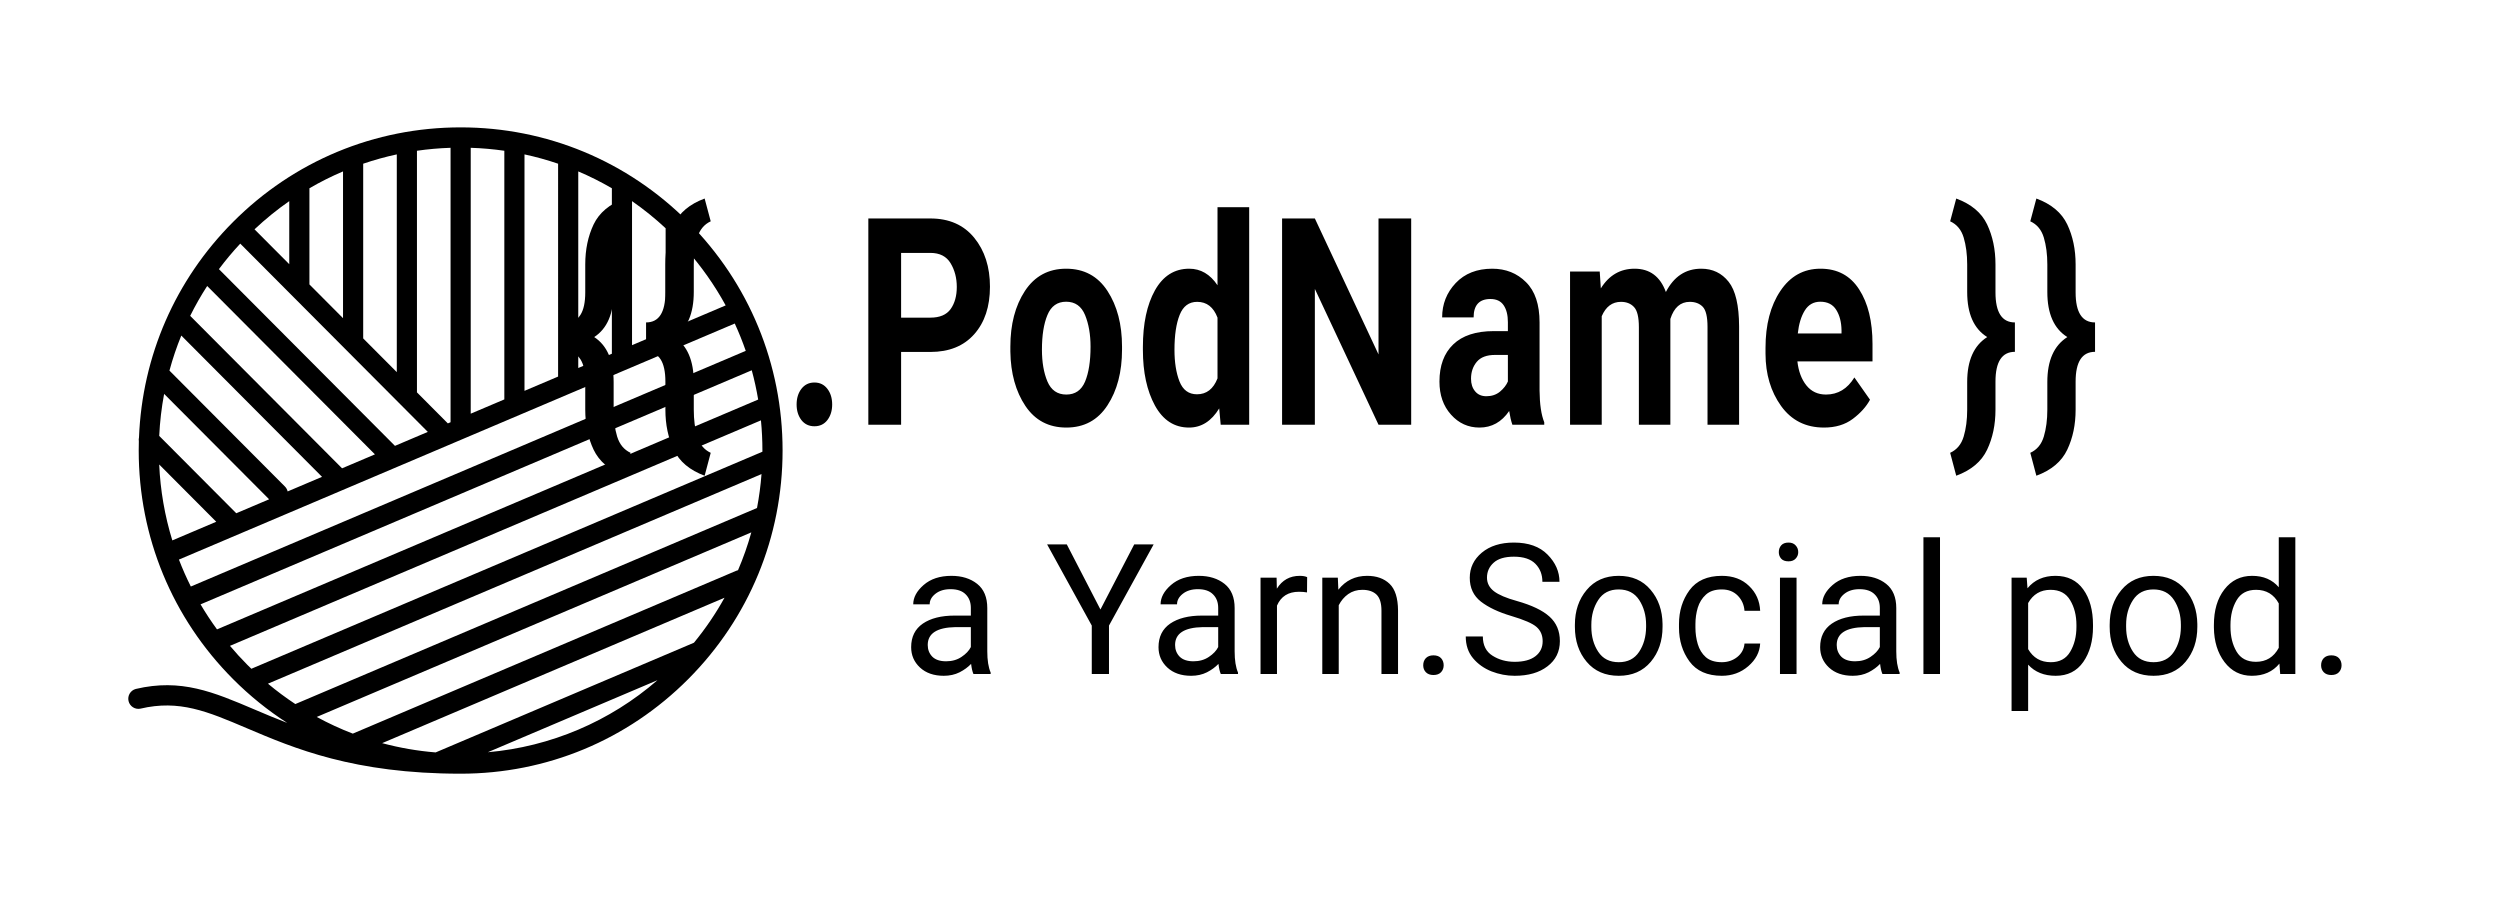
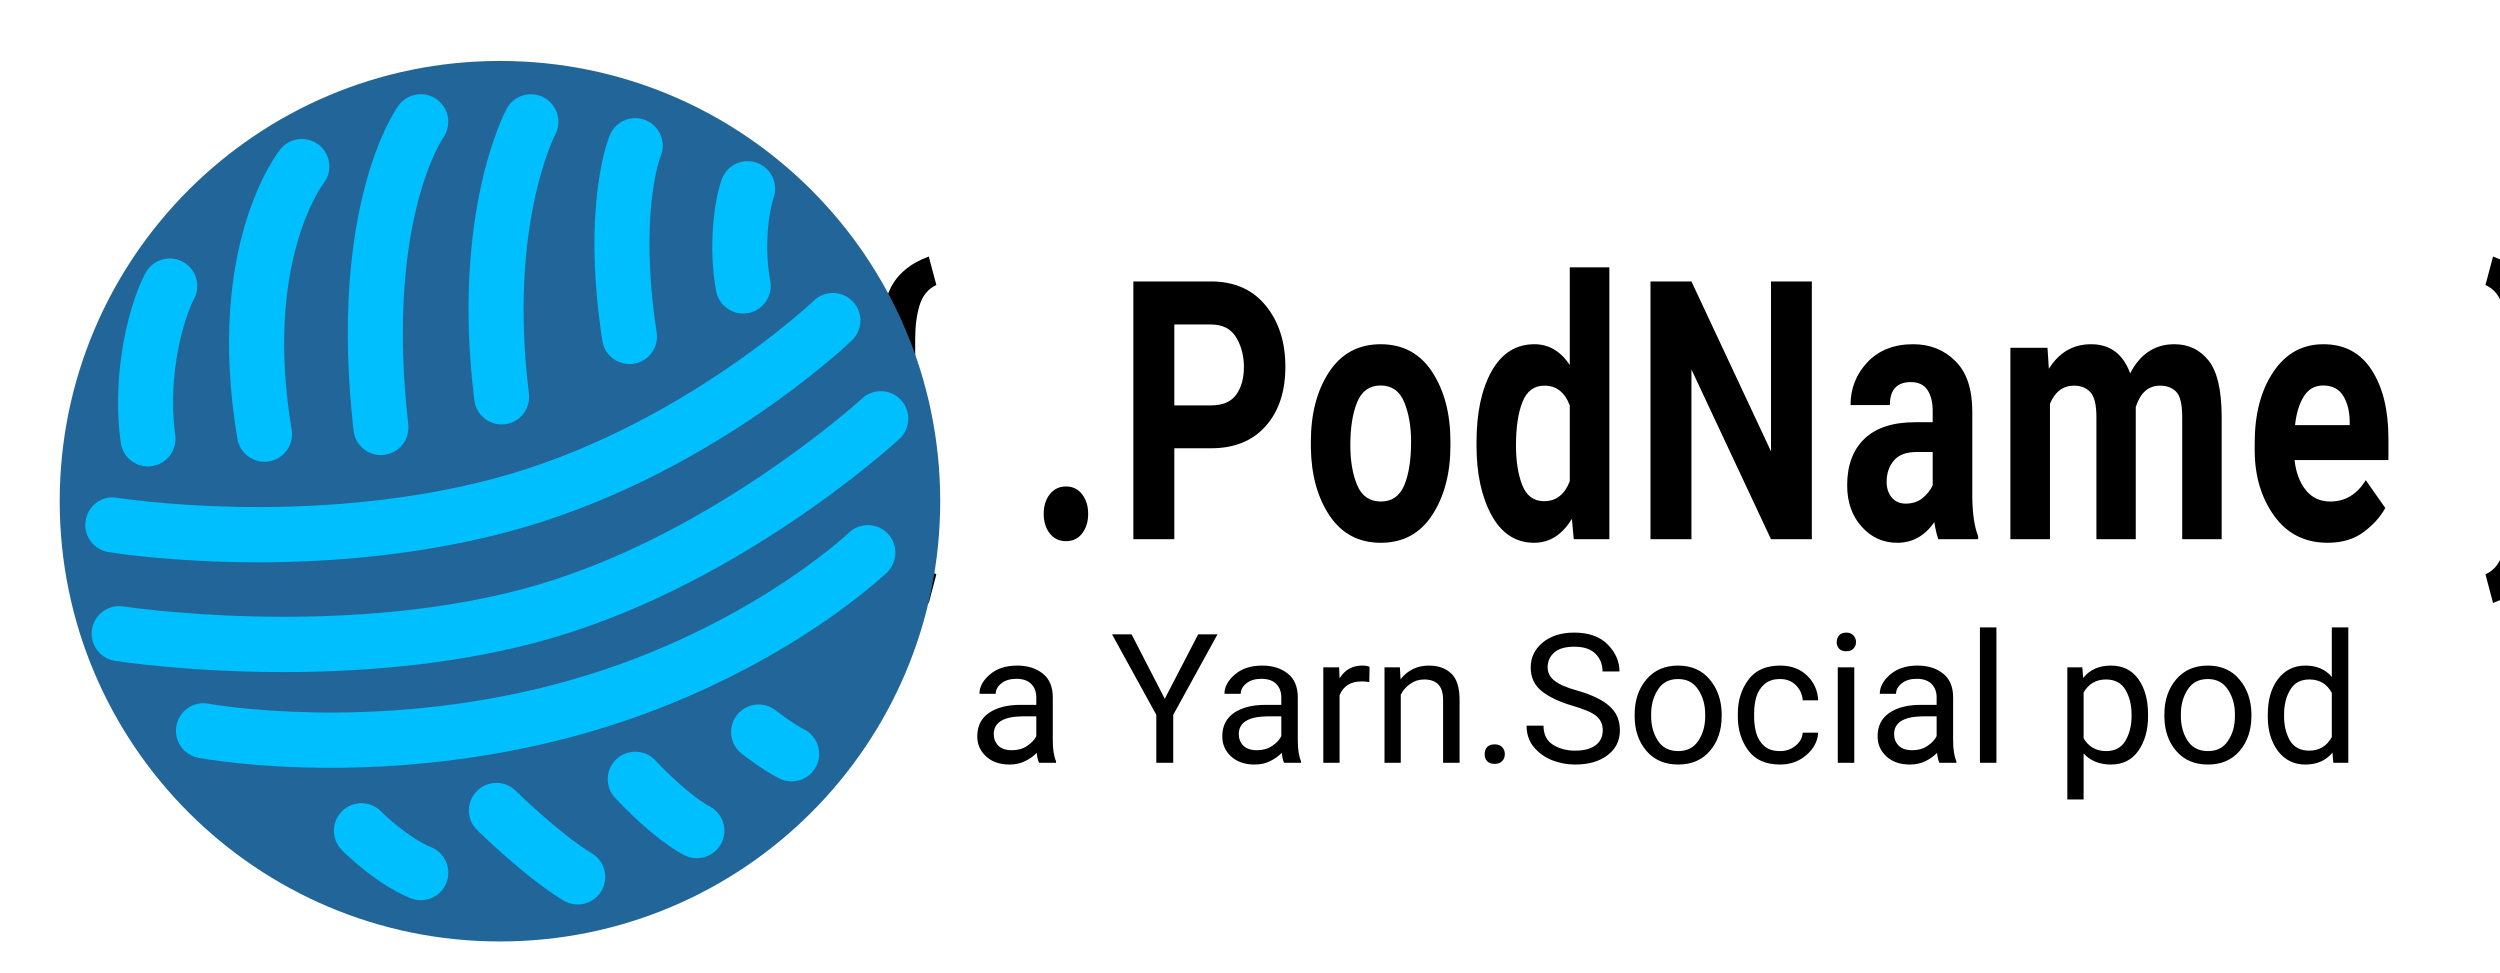
- <svg xmlns="http://www.w3.org/2000/svg" aria-hidden="true" width="196.26" viewBox="100 50 294.389 108.746" height="70.739">
-   <g transform="translate(1.302 -35.908)">
-     <path fill="currentCOlor" stroke="null" d="M178.103 112.703c-7.338-7.366-17.095-11.423-27.472-11.423-10.378 0-20.135 4.057-27.473 11.423-6.965 6.992-10.957 16.17-11.345 25.993a1.23 1.23 0 0 0-.018.476c-.01.369-.016.738-.016 1.108 0 10.418 4.041 20.211 11.38 27.578a39.217 39.217 0 0 0 6.546 5.296 118.789 118.789 0 0 1-3.974-1.632c-4.94-2.1-8.84-3.76-14.312-2.468a1.222 1.222 0 0 0 .557 2.378c4.697-1.11 8.098.337 12.805 2.34 5.77 2.454 12.951 5.508 25.85 5.508 10.377 0 20.134-4.056 27.472-11.422 7.338-7.367 11.38-17.16 11.38-27.578 0-10.417-4.042-20.21-11.38-27.577zm.683 50.77-31.174 13.24a36.296 36.296 0 0 1-6.456-1.12l41.321-17.549a36.468 36.468 0 0 1-3.69 5.429zm-4.402 4.522a36.015 36.015 0 0 1-20.475 8.695zm9.721-13.273a1.21 1.21 0 0 0-.207.066l-46.282 19.656a35.902 35.902 0 0 1-4.352-2.013l52.447-22.274a36.187 36.187 0 0 1-1.606 4.565zm2.292-7.508-55.717 23.662a36.484 36.484 0 0 1-3.303-2.459l59.564-25.296a36.852 36.852 0 0 1-.544 4.093zm-67.155 11.63 66.521-28.25c.316 1.16.574 2.34.774 3.533l-65.309 27.736a36.41 36.41 0 0 1-1.986-3.018zm-2.61-5.404 34.466-14.638.012-.005 32.602-13.845a36.113 36.113 0 0 1 1.326 3.298l-66.97 28.442a36.16 36.16 0 0 1-1.436-3.252zm.286-27.036 16.984 17.05-4.15 1.762a1.214 1.214 0 0 0-.323-.588l-13.941-13.994c.39-1.44.867-2.853 1.43-4.23zm3.124-5.982 20.244 20.32-3.966 1.684-18.33-18.4a36.282 36.282 0 0 1 2.052-3.604zm7.476 25.742-3.965 1.684-9.299-9.334c.08-1.715.28-3.408.592-5.07zm-13.267-4.199 6.884 6.91-5.3 2.251a36.692 36.692 0 0 1-1.584-9.16zm11.504-28.382a36.775 36.775 0 0 1 4.192-3.401v7.61zm6.626-4.954a35.903 35.903 0 0 1 4.055-2.034v17.71l-4.055-4.071zm6.489-2.964a35.975 35.975 0 0 1 4.055-1.125v26.278l-4.055-4.07zm6.488-1.563a36.665 36.665 0 0 1 4.056-.357v33.12l-.327.14-3.729-3.744v-29.159zm30.011 21.74-4.055 1.723v-17.383a36.739 36.739 0 0 1 4.055 3.273zm-6.488 2.756-4.056 1.723v-23.726c1.391.59 2.745 1.27 4.056 2.034zm-6.49 2.756-4.055 1.722v-28.535c1.377.296 2.73.671 4.056 1.124zm-6.488 2.756-4.056 1.722v-32.087c1.367.045 2.72.164 4.056.357zm26.711-11.344-4.811 2.043v-8.868a36.567 36.567 0 0 1 4.811 6.825zm-58.58-7.456 22.635 22.721-3.965 1.684-21.246-21.327a36.935 36.935 0 0 1 2.576-3.078zm-1.242 48.54 64.08-27.213c.117 1.203.177 2.419.177 3.643l-.002.144-61.673 26.192c-.166-.16-.332-.321-.496-.485a37.253 37.253 0 0 1-2.086-2.28z" />
-     <text letter-spacing="1px" font-weight="bolder" font-family="-apple-system, BlinkMacSystemFont, 'egoe UI', Roboto, 'Helvetica Neue', Arial, 'Noto Sans', sans-serif, 'Apple Color Emoji', 'Segoe UI Emoji', 'Segoe UI Symbol', 'Noto Color Emoji'" xml:space="preserve" text-anchor="middle" text-rendering="geometricPrecision" transform="matrix(.7694 0 0 1 86.303 52.164)" font-size="35" x="220.051" y="85" fill="currentColor" stroke="null">
- {{ .PodName }}
- </text>
-     <text xml:space="preserve" font-family="-apple-system, BlinkMacSystemFont, 'Segoe UI', Roboto, 'Helvetica Neue', Arial, 'Noto Sans', sans-serif, 'Apple Color Emoji', 'Segoe UI Emoji', 'Segoe UI Symbol', 'Noto Color Emoji'" stroke-width="0" fill="currentColor" stroke="null" font-size="22" y="167.245" x="198.372">
- a Yarn.Social pod.
- </text>
+ <svg xmlns="http://www.w3.org/2000/svg" width="180px" height="70px" aria-hidden="true" viewBox="0 0 180 70">
+   <g>
+     <text letter-spacing="1px" font-weight="bolder" font-family="-apple-system, BlinkMacSystemFont, 'egoe UI', Roboto, 'Helvetica Neue', Arial, 'Noto Sans', sans-serif, 'Apple Color Emoji', 'Segoe UI Emoji', 'Segoe UI Symbol', 'Noto Color Emoji'" text-anchor="middle" text-rendering="geometricPrecision" transform="matrix(0.573711, 0, 0, 0.74566, 41.63002, 46.21041)" font-size="35" x="142.166" y="-9.908" fill="currentColor" stroke="null" id="svg_3" style="white-space: pre;">{{ .PodName }}</text>
+     <text font-family="-apple-system, BlinkMacSystemFont, 'Segoe UI', Roboto, 'Helvetica Neue', Arial, 'Noto Sans', sans-serif, 'Apple Color Emoji', 'Segoe UI Emoji', 'Segoe UI Symbol', 'Noto Color Emoji'" stroke-width="0" fill="currentColor" stroke="null" font-size="22" y="54.92" x="69.674" id="svg_4" style="white-space: pre; font-size: 13px;">a Yarn.Social pod</text>
+     <circle fill="#269" cx="35.997" cy="36.087" r="31.699" style="" />
+     <path fill="#00BFFF" d="M 23.787 55.282 C 18.211 55.282 14.55 54.611 14.278 54.56 C 13.205 54.354 12.5 53.32 12.703 52.248 C 12.905 51.172 13.941 50.465 15.013 50.666 C 15.13 50.691 26.62 52.771 39.939 49.28 C 53.236 45.792 61.041 38.43 61.12 38.357 C 61.905 37.601 63.161 37.628 63.921 38.419 C 64.676 39.21 64.649 40.463 63.858 41.22 C 63.512 41.551 55.227 49.366 40.945 53.114 C 34.462 54.81 28.453 55.282 23.787 55.282 Z" style="" />
+     <path fill="#00BFFF" d="M 20.414 48.389 C 13.616 48.389 8.639 47.636 8.274 47.58 C 7.194 47.411 6.456 46.399 6.624 45.317 C 6.791 44.237 7.798 43.503 8.885 43.663 C 9.035 43.689 24.126 45.958 37.5 42.449 C 50.819 38.957 61.962 28.788 62.075 28.687 C 62.88 27.947 64.132 27.999 64.873 28.801 C 65.614 29.607 65.564 30.861 64.758 31.602 C 64.277 32.047 52.77 42.543 38.505 46.284 C 32.255 47.924 25.771 48.389 20.414 48.389 Z" style="" />
+     <path fill="#00BFFF" d="M 18.555 40.487 C 12.404 40.487 8.117 39.798 7.798 39.747 C 6.72 39.569 5.991 38.55 6.168 37.471 C 6.344 36.392 7.354 35.644 8.444 35.839 C 8.577 35.86 22.041 38.005 35.395 34.503 C 48.694 31.015 58.505 21.738 58.599 21.644 C 59.386 20.888 60.644 20.913 61.4 21.707 C 62.157 22.497 62.129 23.749 61.34 24.506 C 60.911 24.919 50.682 34.592 36.398 38.338 C 29.979 40.016 23.632 40.487 18.555 40.487 Z" style="" />
+     <path fill="#00BFFF" d="M 19.045 33.246 C 18.096 33.246 17.255 32.561 17.093 31.595 C 14.752 17.663 19.969 11.016 20.192 10.742 C 20.881 9.891 22.129 9.76 22.977 10.447 C 23.825 11.132 23.96 12.37 23.283 13.22 C 23.199 13.331 18.991 18.977 21 30.936 C 21.18 32.014 20.453 33.036 19.373 33.219 C 19.265 33.238 19.153 33.246 19.045 33.246 Z M 27.422 32.766 C 26.429 32.766 25.572 32.019 25.458 31.009 C 23.615 14.757 28.488 7.879 28.698 7.595 C 29.347 6.711 30.583 6.519 31.467 7.167 C 32.344 7.81 32.539 9.04 31.905 9.922 C 31.826 10.036 27.755 16.104 29.394 30.56 C 29.517 31.647 28.736 32.629 27.649 32.75 C 27.573 32.763 27.497 32.766 27.422 32.766 Z M 36.117 30.56 C 35.132 30.56 34.278 29.824 34.154 28.824 C 32.488 15.409 36.318 8.128 36.482 7.826 C 37.005 6.864 38.206 6.505 39.167 7.026 C 40.126 7.545 40.485 8.743 39.972 9.704 C 39.901 9.838 36.597 16.356 38.082 28.336 C 38.217 29.422 37.447 30.414 36.362 30.547 C 36.281 30.556 36.199 30.56 36.117 30.56 Z M 45.322 26.213 C 44.36 26.213 43.515 25.512 43.366 24.531 C 41.858 14.646 43.836 9.902 43.92 9.705 C 44.349 8.698 45.524 8.235 46.52 8.669 C 47.52 9.098 47.986 10.256 47.564 11.256 C 47.52 11.363 45.979 15.4 47.28 23.934 C 47.447 25.014 46.705 26.025 45.621 26.191 C 45.524 26.207 45.422 26.213 45.322 26.213 Z M 30.296 64.815 C 30.048 64.815 29.796 64.768 29.553 64.671 C 27.109 63.678 24.862 61.457 24.614 61.207 C 23.847 60.43 23.852 59.18 24.625 58.407 C 25.4 57.635 26.654 57.639 27.426 58.414 C 27.948 58.938 29.608 60.419 31.043 61 C 32.057 61.411 32.545 62.565 32.133 63.58 C 31.822 64.35 31.078 64.815 30.296 64.815 Z M 41.594 65.123 C 41.247 65.123 40.895 65.033 40.576 64.842 C 37.872 63.215 34.493 59.901 34.352 59.763 C 33.569 58.995 33.561 57.74 34.329 56.961 C 35.098 56.179 36.352 56.173 37.132 56.938 C 37.164 56.969 40.317 60.062 42.617 61.442 C 43.556 62.007 43.858 63.222 43.297 64.16 C 42.923 64.78 42.267 65.123 41.594 65.123 Z M 50.173 61.793 C 49.855 61.793 49.535 61.718 49.234 61.555 C 46.969 60.335 44.549 57.732 44.278 57.438 C 43.538 56.634 43.593 55.382 44.397 54.641 C 45.204 53.907 46.454 53.956 47.198 54.76 C 47.805 55.421 49.692 57.304 51.115 58.071 C 52.079 58.59 52.44 59.792 51.918 60.754 C 51.558 61.415 50.879 61.793 50.173 61.793 Z M 56.998 56.261 C 56.693 56.261 56.385 56.193 56.099 56.045 C 54.901 55.433 53.546 54.377 53.396 54.261 C 52.535 53.585 52.388 52.34 53.064 51.481 C 53.738 50.624 54.985 50.471 55.843 51.145 C 56.17 51.401 57.178 52.148 57.9 52.518 C 58.877 53.015 59.261 54.21 58.764 55.185 C 58.413 55.866 57.719 56.261 56.998 56.261 Z M 10.653 33.583 C 9.676 33.583 8.828 32.862 8.693 31.868 C 7.985 26.652 9.374 21.707 10.479 19.651 C 10.998 18.689 12.2 18.329 13.164 18.848 C 14.126 19.366 14.487 20.569 13.968 21.532 C 13.269 22.828 12.02 26.928 12.618 31.335 C 12.766 32.419 12.008 33.416 10.922 33.563 C 10.829 33.578 10.741 33.583 10.653 33.583 Z M 53.508 22.574 C 52.575 22.574 51.744 21.91 51.564 20.962 C 51.014 18.051 51.343 14.725 51.955 12.944 C 52.309 11.912 53.435 11.356 54.473 11.714 C 55.507 12.071 56.059 13.198 55.702 14.232 C 55.332 15.307 55.013 17.876 55.458 20.221 C 55.662 21.295 54.957 22.333 53.881 22.538 C 53.754 22.563 53.63 22.574 53.508 22.574 Z" style="" />
  </g>
</svg>
